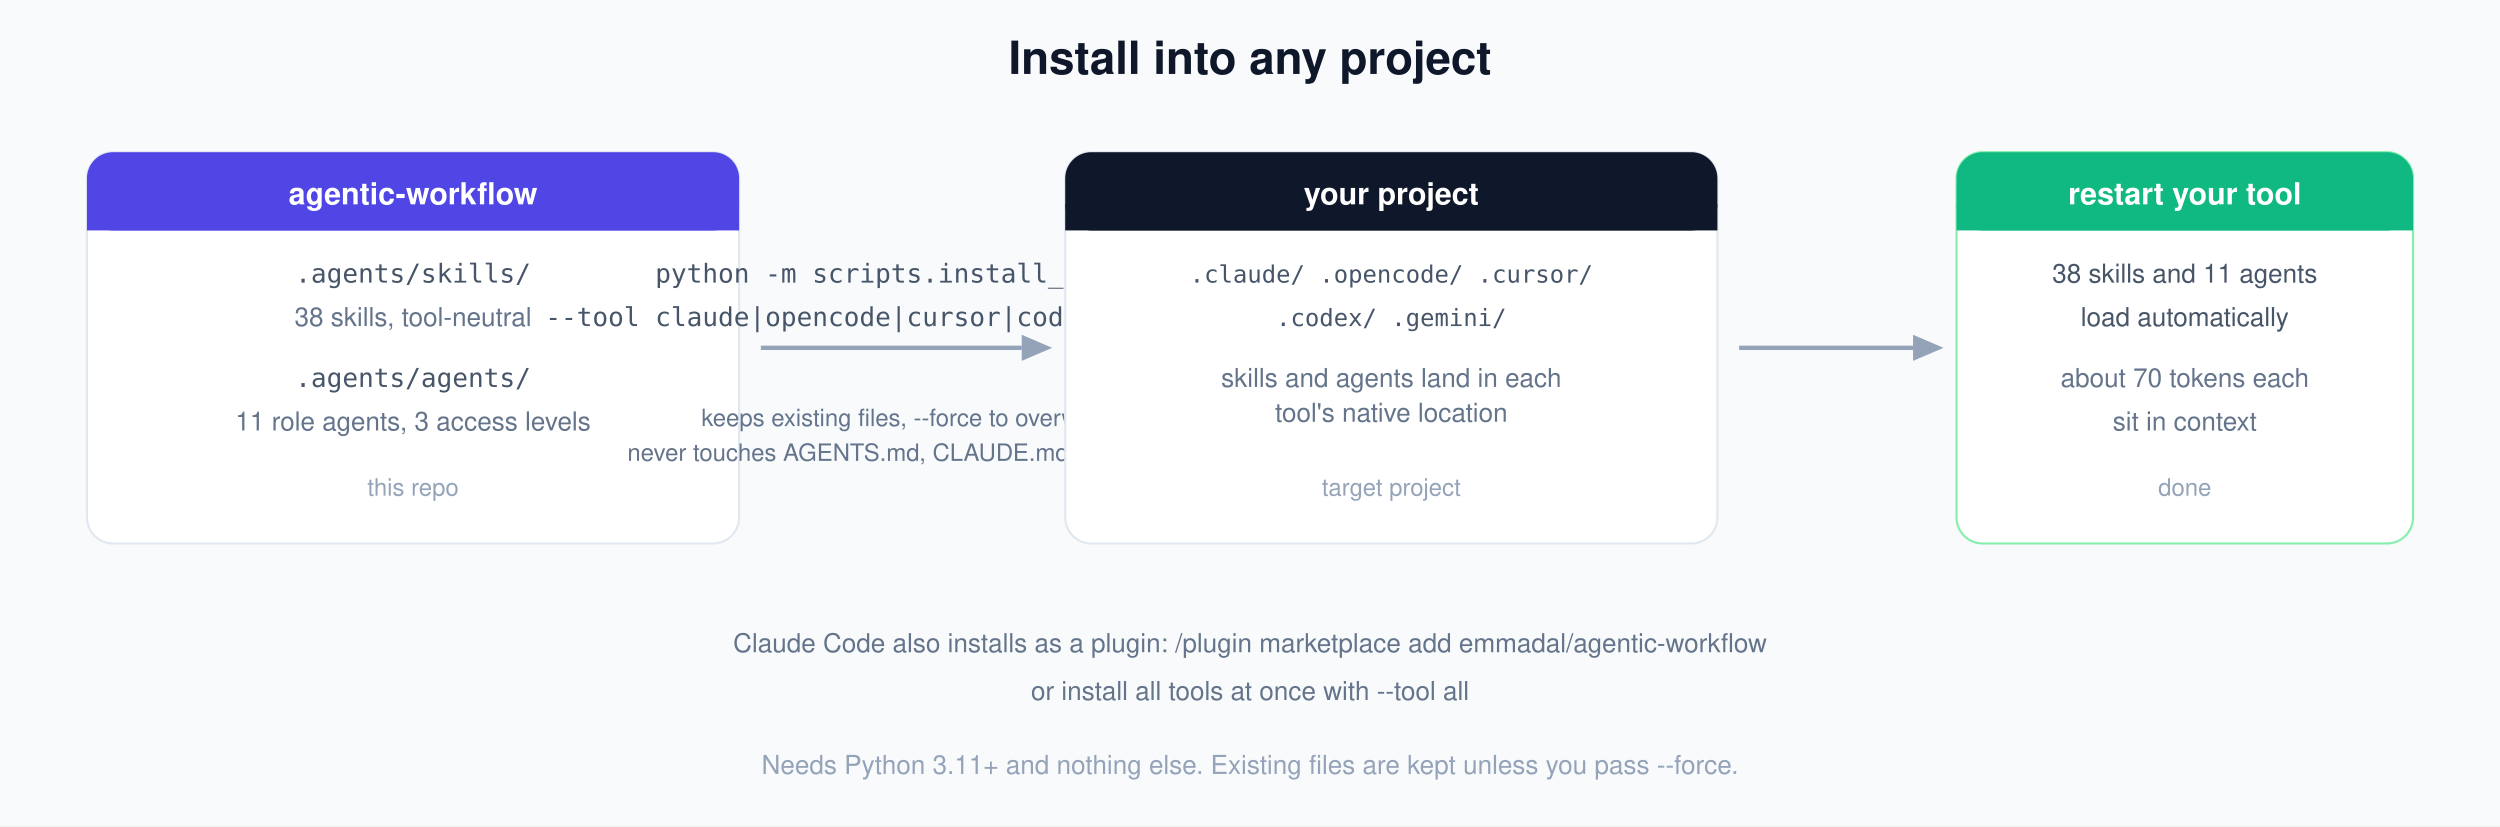
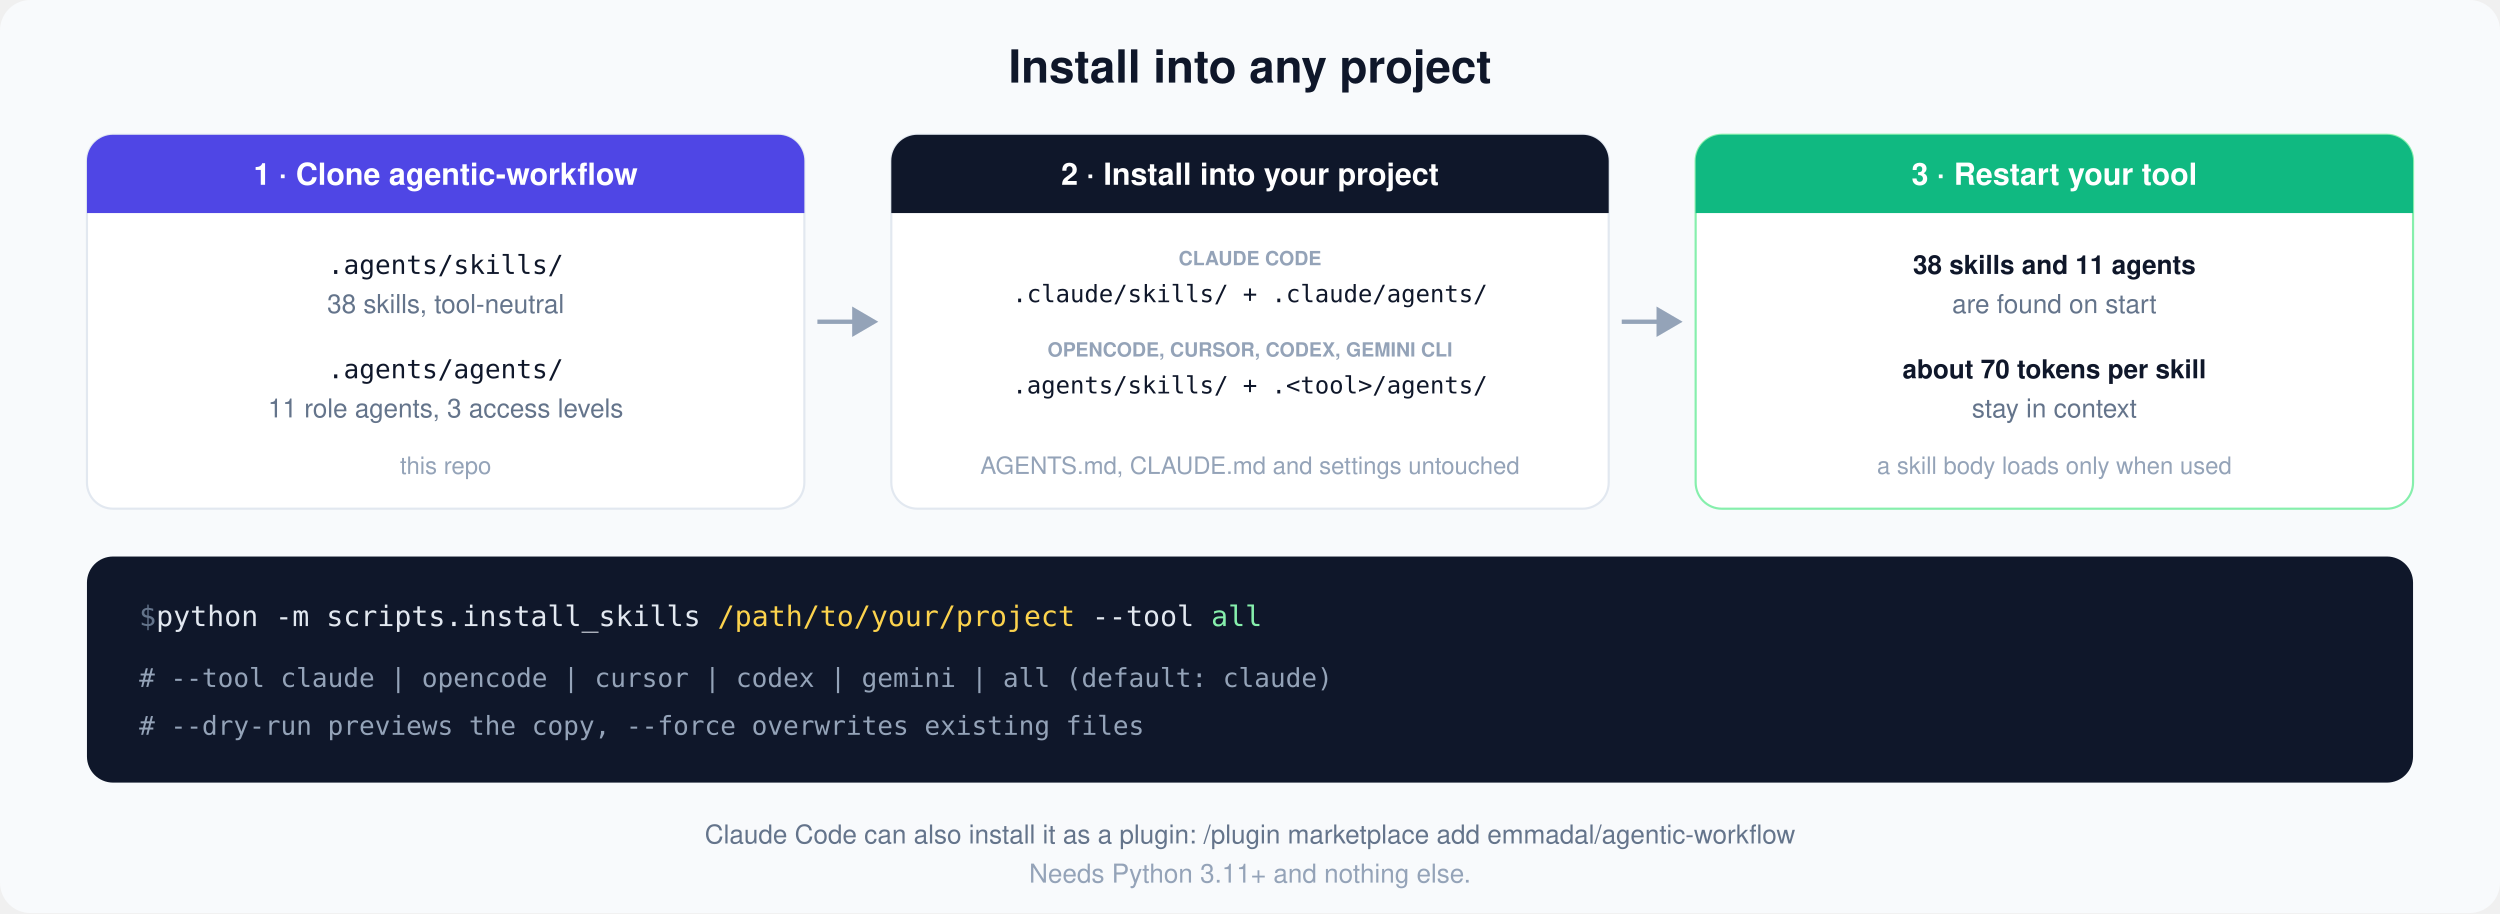
- <svg xmlns="http://www.w3.org/2000/svg" width="1150" height="380" viewBox="0 0 1150 380" font-family="system-ui, -apple-system, 'Segoe UI', Helvetica, Arial, sans-serif">
-   <rect width="1150" height="380" fill="#f8fafc" />
-   <text x="575" y="34" text-anchor="middle" font-size="21" font-weight="700" fill="#0f172a">Install into any project</text>
-   <g>
-     <rect x="40" y="70" width="300" height="180" rx="12" fill="#ffffff" stroke="#e2e8f0" />
-     <rect x="40" y="70" width="300" height="36" rx="12" fill="#4f46e5" />
-     <rect x="40" y="94" width="300" height="12" fill="#4f46e5" />
-     <text x="190" y="94" text-anchor="middle" font-size="14" font-weight="700" fill="#ffffff">agentic-workflow</text>
-     <text x="190" y="130" text-anchor="middle" font-size="12" fill="#475569" font-family="ui-monospace, 'SF Mono', Menlo, monospace">.agents/skills/</text>
-     <text x="190" y="150" text-anchor="middle" font-size="12" fill="#64748b">38 skills, tool-neutral</text>
-     <text x="190" y="178" text-anchor="middle" font-size="12" fill="#475569" font-family="ui-monospace, 'SF Mono', Menlo, monospace">.agents/agents/</text>
-     <text x="190" y="198" text-anchor="middle" font-size="12" fill="#64748b">11 role agents, 3 access levels</text>
-     <text x="190" y="228" text-anchor="middle" font-size="11" fill="#94a3b8">this repo</text>
-   </g>
-   <line x1="350" y1="160" x2="470" y2="160" stroke="#94a3b8" stroke-width="2" />
-   <path d="M 470 154 L 484 160 L 470 166 Z" fill="#94a3b8" />
-   <text x="417" y="130" text-anchor="middle" font-size="12" fill="#475569" font-family="ui-monospace, 'SF Mono', Menlo, monospace">python -m scripts.install_skills</text>
-   <text x="417" y="150" text-anchor="middle" font-size="12" fill="#475569" font-family="ui-monospace, 'SF Mono', Menlo, monospace">--tool claude|opencode|cursor|codex|gemini|all</text>
-   <text x="417" y="196" text-anchor="middle" font-size="11" fill="#64748b">keeps existing files, --force to overwrite</text>
-   <text x="417" y="212" text-anchor="middle" font-size="11" fill="#64748b">never touches AGENTS.md, CLAUDE.md or settings</text>
-   <g>
-     <rect x="490" y="70" width="300" height="180" rx="12" fill="#ffffff" stroke="#e2e8f0" />
-     <rect x="490" y="70" width="300" height="36" rx="12" fill="#0f172a" />
-     <rect x="490" y="94" width="300" height="12" fill="#0f172a" />
-     <text x="640" y="94" text-anchor="middle" font-size="14" font-weight="700" fill="#ffffff">your project</text>
-     <text x="640" y="130" text-anchor="middle" font-size="11" fill="#475569" font-family="ui-monospace, 'SF Mono', Menlo, monospace">.claude/ .opencode/ .cursor/</text>
-     <text x="640" y="150" text-anchor="middle" font-size="11" fill="#475569" font-family="ui-monospace, 'SF Mono', Menlo, monospace">.codex/ .gemini/</text>
-     <text x="640" y="178" text-anchor="middle" font-size="12" fill="#64748b">skills and agents land in each</text>
-     <text x="640" y="194" text-anchor="middle" font-size="12" fill="#64748b">tool's native location</text>
-     <text x="640" y="228" text-anchor="middle" font-size="11" fill="#94a3b8">target project</text>
-   </g>
-   <line x1="800" y1="160" x2="880" y2="160" stroke="#94a3b8" stroke-width="2" />
-   <path d="M 880 154 L 894 160 L 880 166 Z" fill="#94a3b8" />
-   <g>
-     <rect x="900" y="70" width="210" height="180" rx="12" fill="#ffffff" stroke="#86efac" />
-     <rect x="900" y="70" width="210" height="36" rx="12" fill="#10b981" />
-     <rect x="900" y="94" width="210" height="12" fill="#10b981" />
-     <text x="1005" y="94" text-anchor="middle" font-size="14" font-weight="700" fill="#ffffff">restart your tool</text>
-     <text x="1005" y="130" text-anchor="middle" font-size="12" fill="#475569">38 skills and 11 agents</text>
-     <text x="1005" y="150" text-anchor="middle" font-size="12" fill="#475569">load automatically</text>
-     <text x="1005" y="178" text-anchor="middle" font-size="12" fill="#64748b">about 70 tokens each</text>
-     <text x="1005" y="198" text-anchor="middle" font-size="12" fill="#64748b">sit in context</text>
-     <text x="1005" y="228" text-anchor="middle" font-size="11" fill="#94a3b8">done</text>
-   </g>
-   <text x="575" y="300" text-anchor="middle" font-size="12" fill="#64748b">Claude Code also installs as a plugin: /plugin marketplace add emmadal/agentic-workflow</text>
-   <text x="575" y="322" text-anchor="middle" font-size="12" fill="#64748b">or install all tools at once with --tool all</text>
-   <text x="575" y="356" text-anchor="middle" font-size="12" fill="#94a3b8">Needs Python 3.11+ and nothing else. Existing files are kept unless you pass --force.</text>
+ <svg xmlns="http://www.w3.org/2000/svg" width="1150" height="420" viewBox="0 0 1150 420" font-family="system-ui, -apple-system, 'Segoe UI', Helvetica, Arial, sans-serif" role="img" aria-label="Install in three steps: clone this repo, run install_skills on your project, restart your tool">
+   <rect width="1150" height="420" rx="14" fill="#f8fafc" />
+   <text x="575.0" y="38" text-anchor="middle" font-size="21" fill="#0f172a" font-weight="700">Install into any project</text>
+   <rect x="40.0" y="62" width="330" height="172" rx="12" fill="#ffffff" stroke="#e2e8f0" />
+   <path d="M 40.0 98 V 74 a 12 12 0 0 1 12 -12 H 358.0 a 12 12 0 0 1 12 12 V 98 Z" fill="#4f46e5" />
+   <text x="205.0" y="85.0" text-anchor="middle" font-size="14" fill="#ffffff" font-weight="700">1 · Clone agentic-workflow</text>
+   <text x="205.0" y="126" text-anchor="middle" font-size="12" fill="#0f172a" font-family="ui-monospace, 'SF Mono', Menlo, Consolas, monospace">.agents/skills/</text>
+   <text x="205.0" y="144" text-anchor="middle" font-size="12" fill="#64748b">38 skills, tool-neutral</text>
+   <text x="205.0" y="174" text-anchor="middle" font-size="12" fill="#0f172a" font-family="ui-monospace, 'SF Mono', Menlo, Consolas, monospace">.agents/agents/</text>
+   <text x="205.0" y="192" text-anchor="middle" font-size="12" fill="#64748b">11 role agents, 3 access levels</text>
+   <text x="205.0" y="218" text-anchor="middle" font-size="11" fill="#94a3b8">this repo</text>
+   <rect x="410.0" y="62" width="330" height="172" rx="12" fill="#ffffff" stroke="#e2e8f0" />
+   <path d="M 410.0 98 V 74 a 12 12 0 0 1 12 -12 H 728.0 a 12 12 0 0 1 12 12 V 98 Z" fill="#0f172a" />
+   <text x="575.0" y="85.0" text-anchor="middle" font-size="14" fill="#ffffff" font-weight="700">2 · Install into your project</text>
+   <text x="575.0" y="122" text-anchor="middle" font-size="9" fill="#94a3b8" font-weight="700">CLAUDE CODE</text>
+   <text x="575.0" y="139" text-anchor="middle" font-size="11" fill="#0f172a" font-family="ui-monospace, 'SF Mono', Menlo, Consolas, monospace">.claude/skills/ + .claude/agents/</text>
+   <text x="575.0" y="164" text-anchor="middle" font-size="9" fill="#94a3b8" font-weight="700">OPENCODE, CURSOR, CODEX, GEMINI CLI</text>
+   <text x="575.0" y="181" text-anchor="middle" font-size="11" fill="#0f172a" font-family="ui-monospace, 'SF Mono', Menlo, Consolas, monospace">.agents/skills/ + .&lt;tool&gt;/agents/</text>
+   <text x="575.0" y="218" text-anchor="middle" font-size="11" fill="#94a3b8">AGENTS.md, CLAUDE.md and settings untouched</text>
+   <rect x="780.0" y="62" width="330" height="172" rx="12" fill="#ffffff" stroke="#86efac" />
+   <path d="M 780.0 98 V 74 a 12 12 0 0 1 12 -12 H 1098.0 a 12 12 0 0 1 12 12 V 98 Z" fill="#10b981" />
+   <text x="945.0" y="85.0" text-anchor="middle" font-size="14" fill="#ffffff" font-weight="700">3 · Restart your tool</text>
+   <text x="945.0" y="126" text-anchor="middle" font-size="12" fill="#0f172a" font-weight="600">38 skills and 11 agents</text>
+   <text x="945.0" y="144" text-anchor="middle" font-size="12" fill="#64748b">are found on start</text>
+   <text x="945.0" y="174" text-anchor="middle" font-size="12" fill="#0f172a" font-weight="600">about 70 tokens per skill</text>
+   <text x="945.0" y="192" text-anchor="middle" font-size="12" fill="#64748b">stay in context</text>
+   <text x="945.0" y="218" text-anchor="middle" font-size="11" fill="#94a3b8">a skill body loads only when used</text>
+   <line x1="376.0" y1="148.0" x2="394.0" y2="148.0" stroke="#94a3b8" stroke-width="2" />
+   <path d="M 392.0 141.0 L 404.0 148.0 L 392.0 155.0 Z" fill="#94a3b8" />
+   <line x1="746.0" y1="148.0" x2="764.0" y2="148.0" stroke="#94a3b8" stroke-width="2" />
+   <path d="M 762.0 141.0 L 774.0 148.0 L 762.0 155.0 Z" fill="#94a3b8" />
+   <rect x="40.0" y="256" width="1070.0" height="104" rx="12" fill="#0f172a" />
+   <text x="64.0" y="288" font-size="13" font-family="ui-monospace, 'SF Mono', Menlo, Consolas, monospace" fill="#e2e8f0">
+     <tspan fill="#64748b">$ </tspan>python -m scripts.install_skills <tspan fill="#fcd34d">/path/to/your/project</tspan> --tool <tspan fill="#86efac">all</tspan>
+   </text>
+   <text x="64.0" y="316" text-anchor="start" font-size="12" fill="#94a3b8" font-family="ui-monospace, 'SF Mono', Menlo, Consolas, monospace"># --tool claude | opencode | cursor | codex | gemini | all  (default: claude)</text>
+   <text x="64.0" y="338" text-anchor="start" font-size="12" fill="#94a3b8" font-family="ui-monospace, 'SF Mono', Menlo, Consolas, monospace"># --dry-run previews the copy, --force overwrites existing files</text>
+   <text x="575.0" y="388" text-anchor="middle" font-size="12" fill="#64748b">Claude Code can also install it as a plugin: /plugin marketplace add emmadal/agentic-workflow</text>
+   <text x="575.0" y="406" text-anchor="middle" font-size="12" fill="#94a3b8">Needs Python 3.11+ and nothing else.</text>
</svg>
